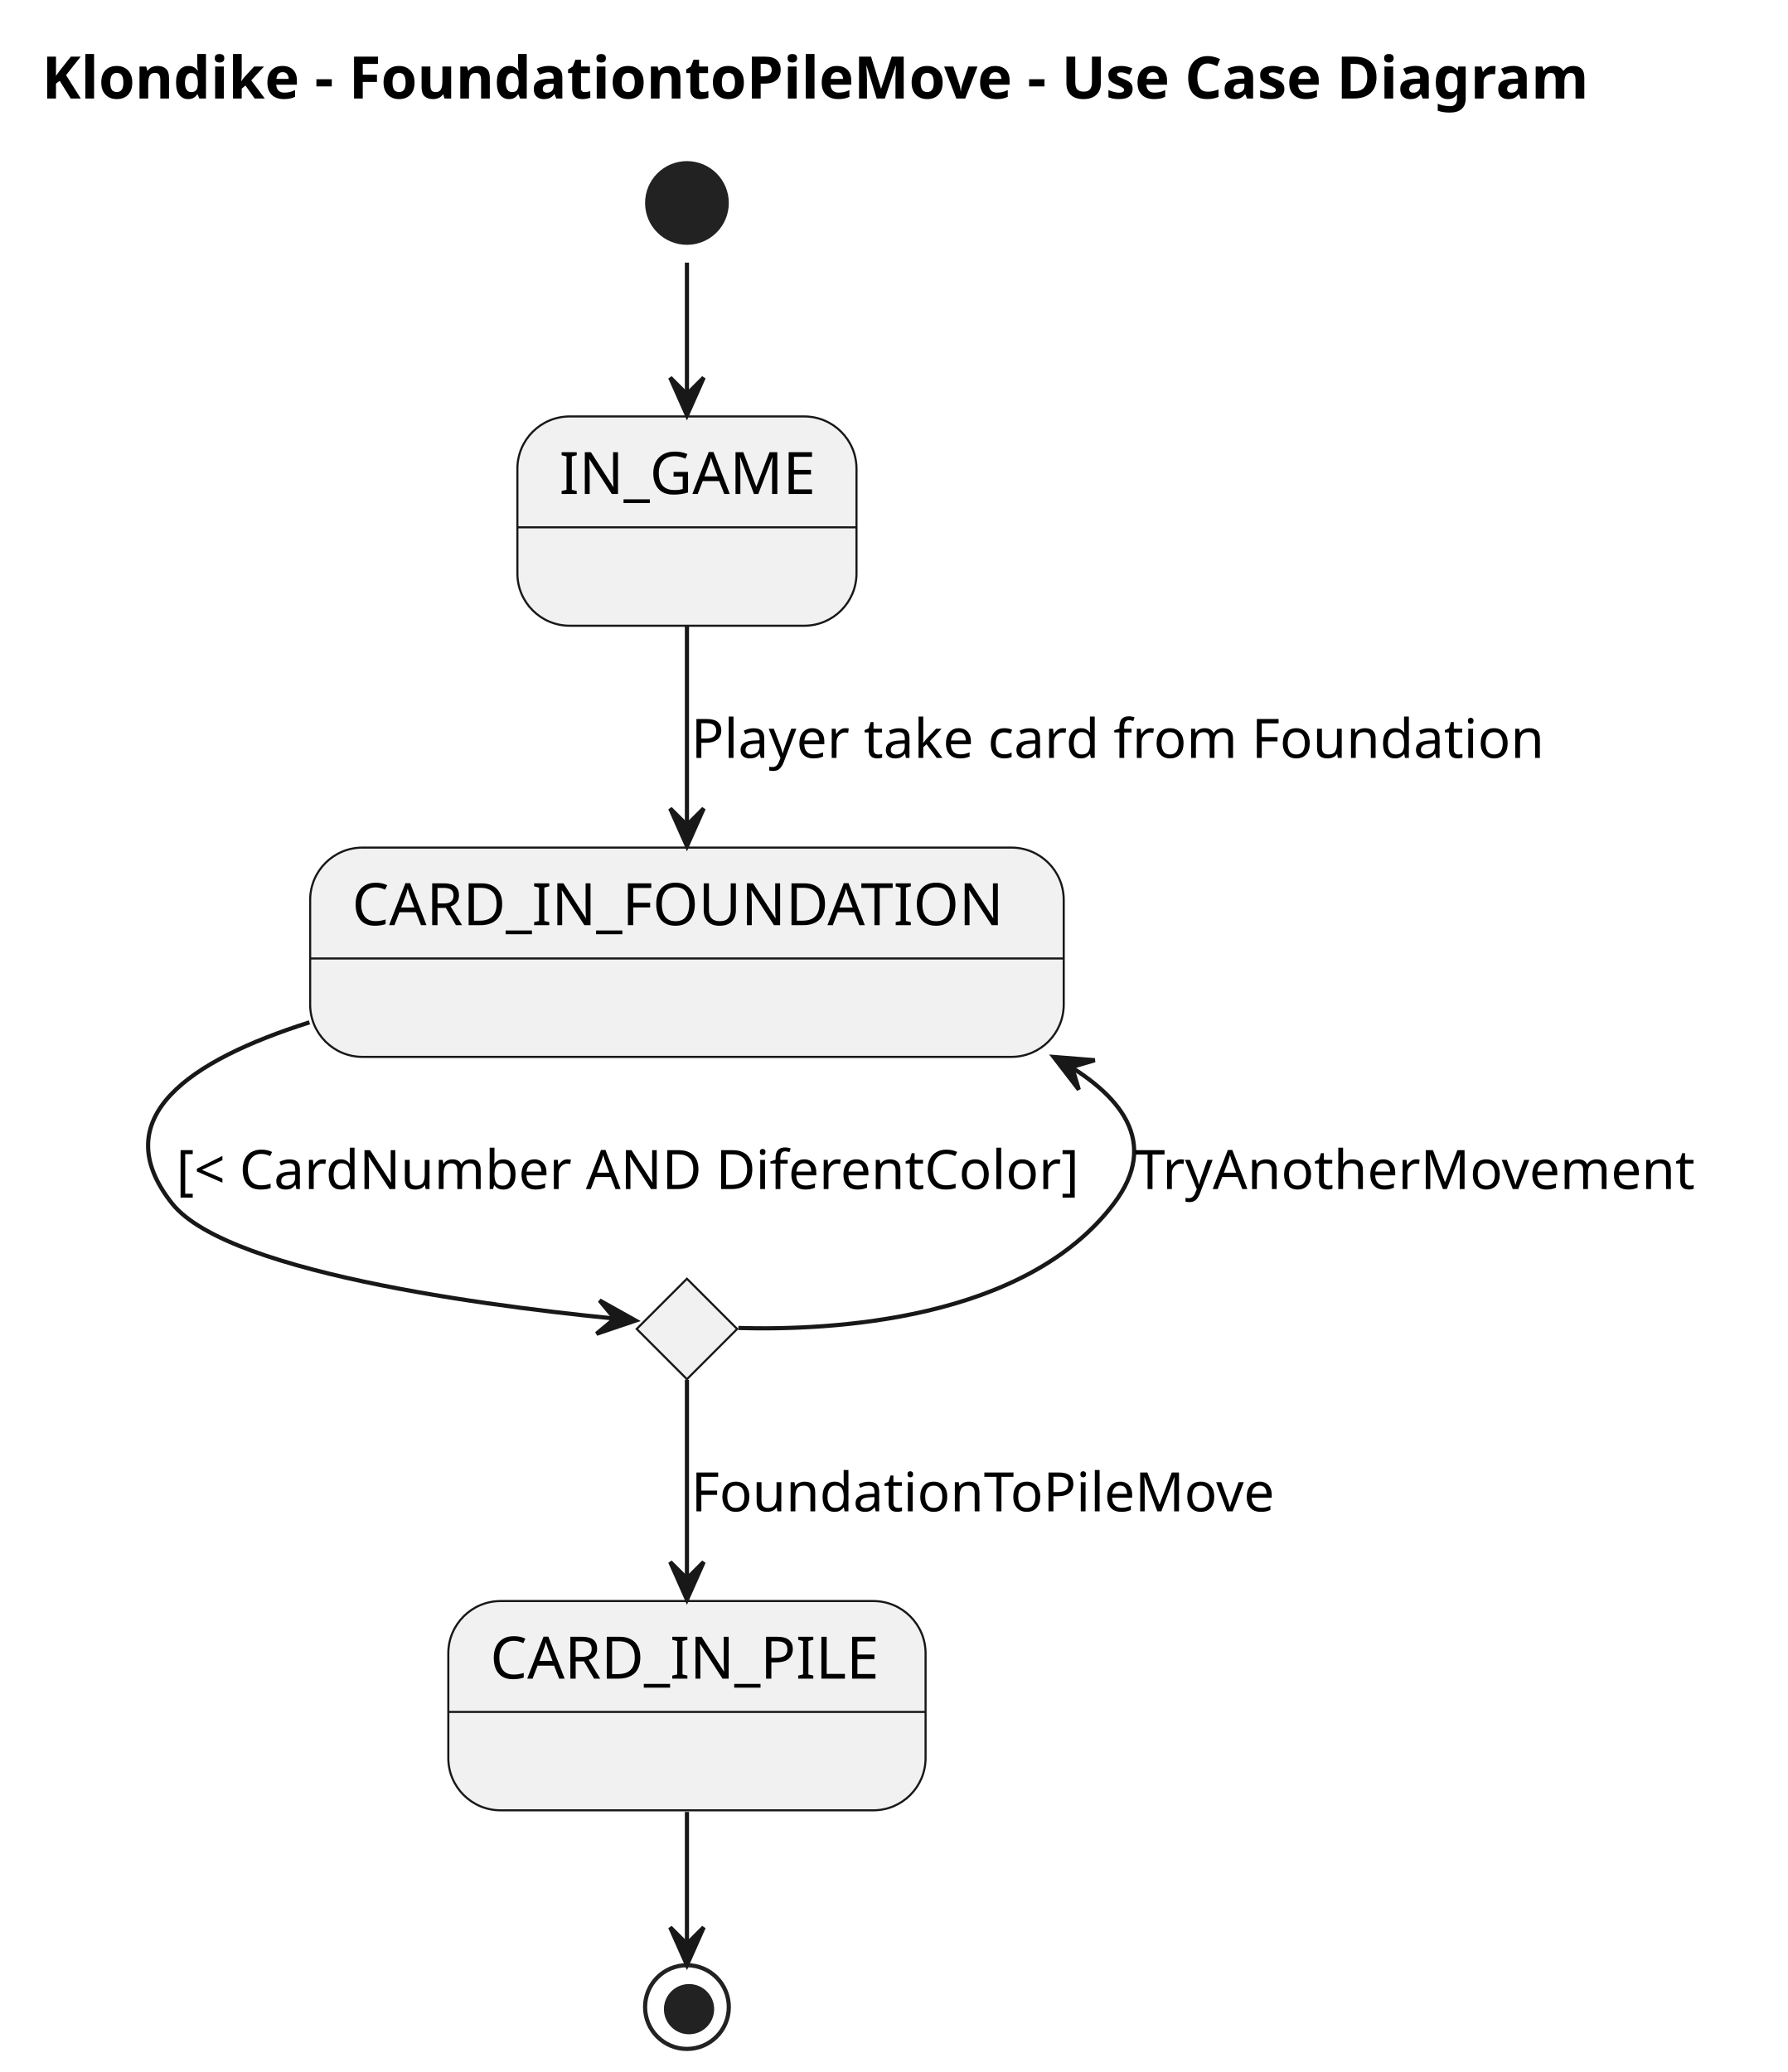
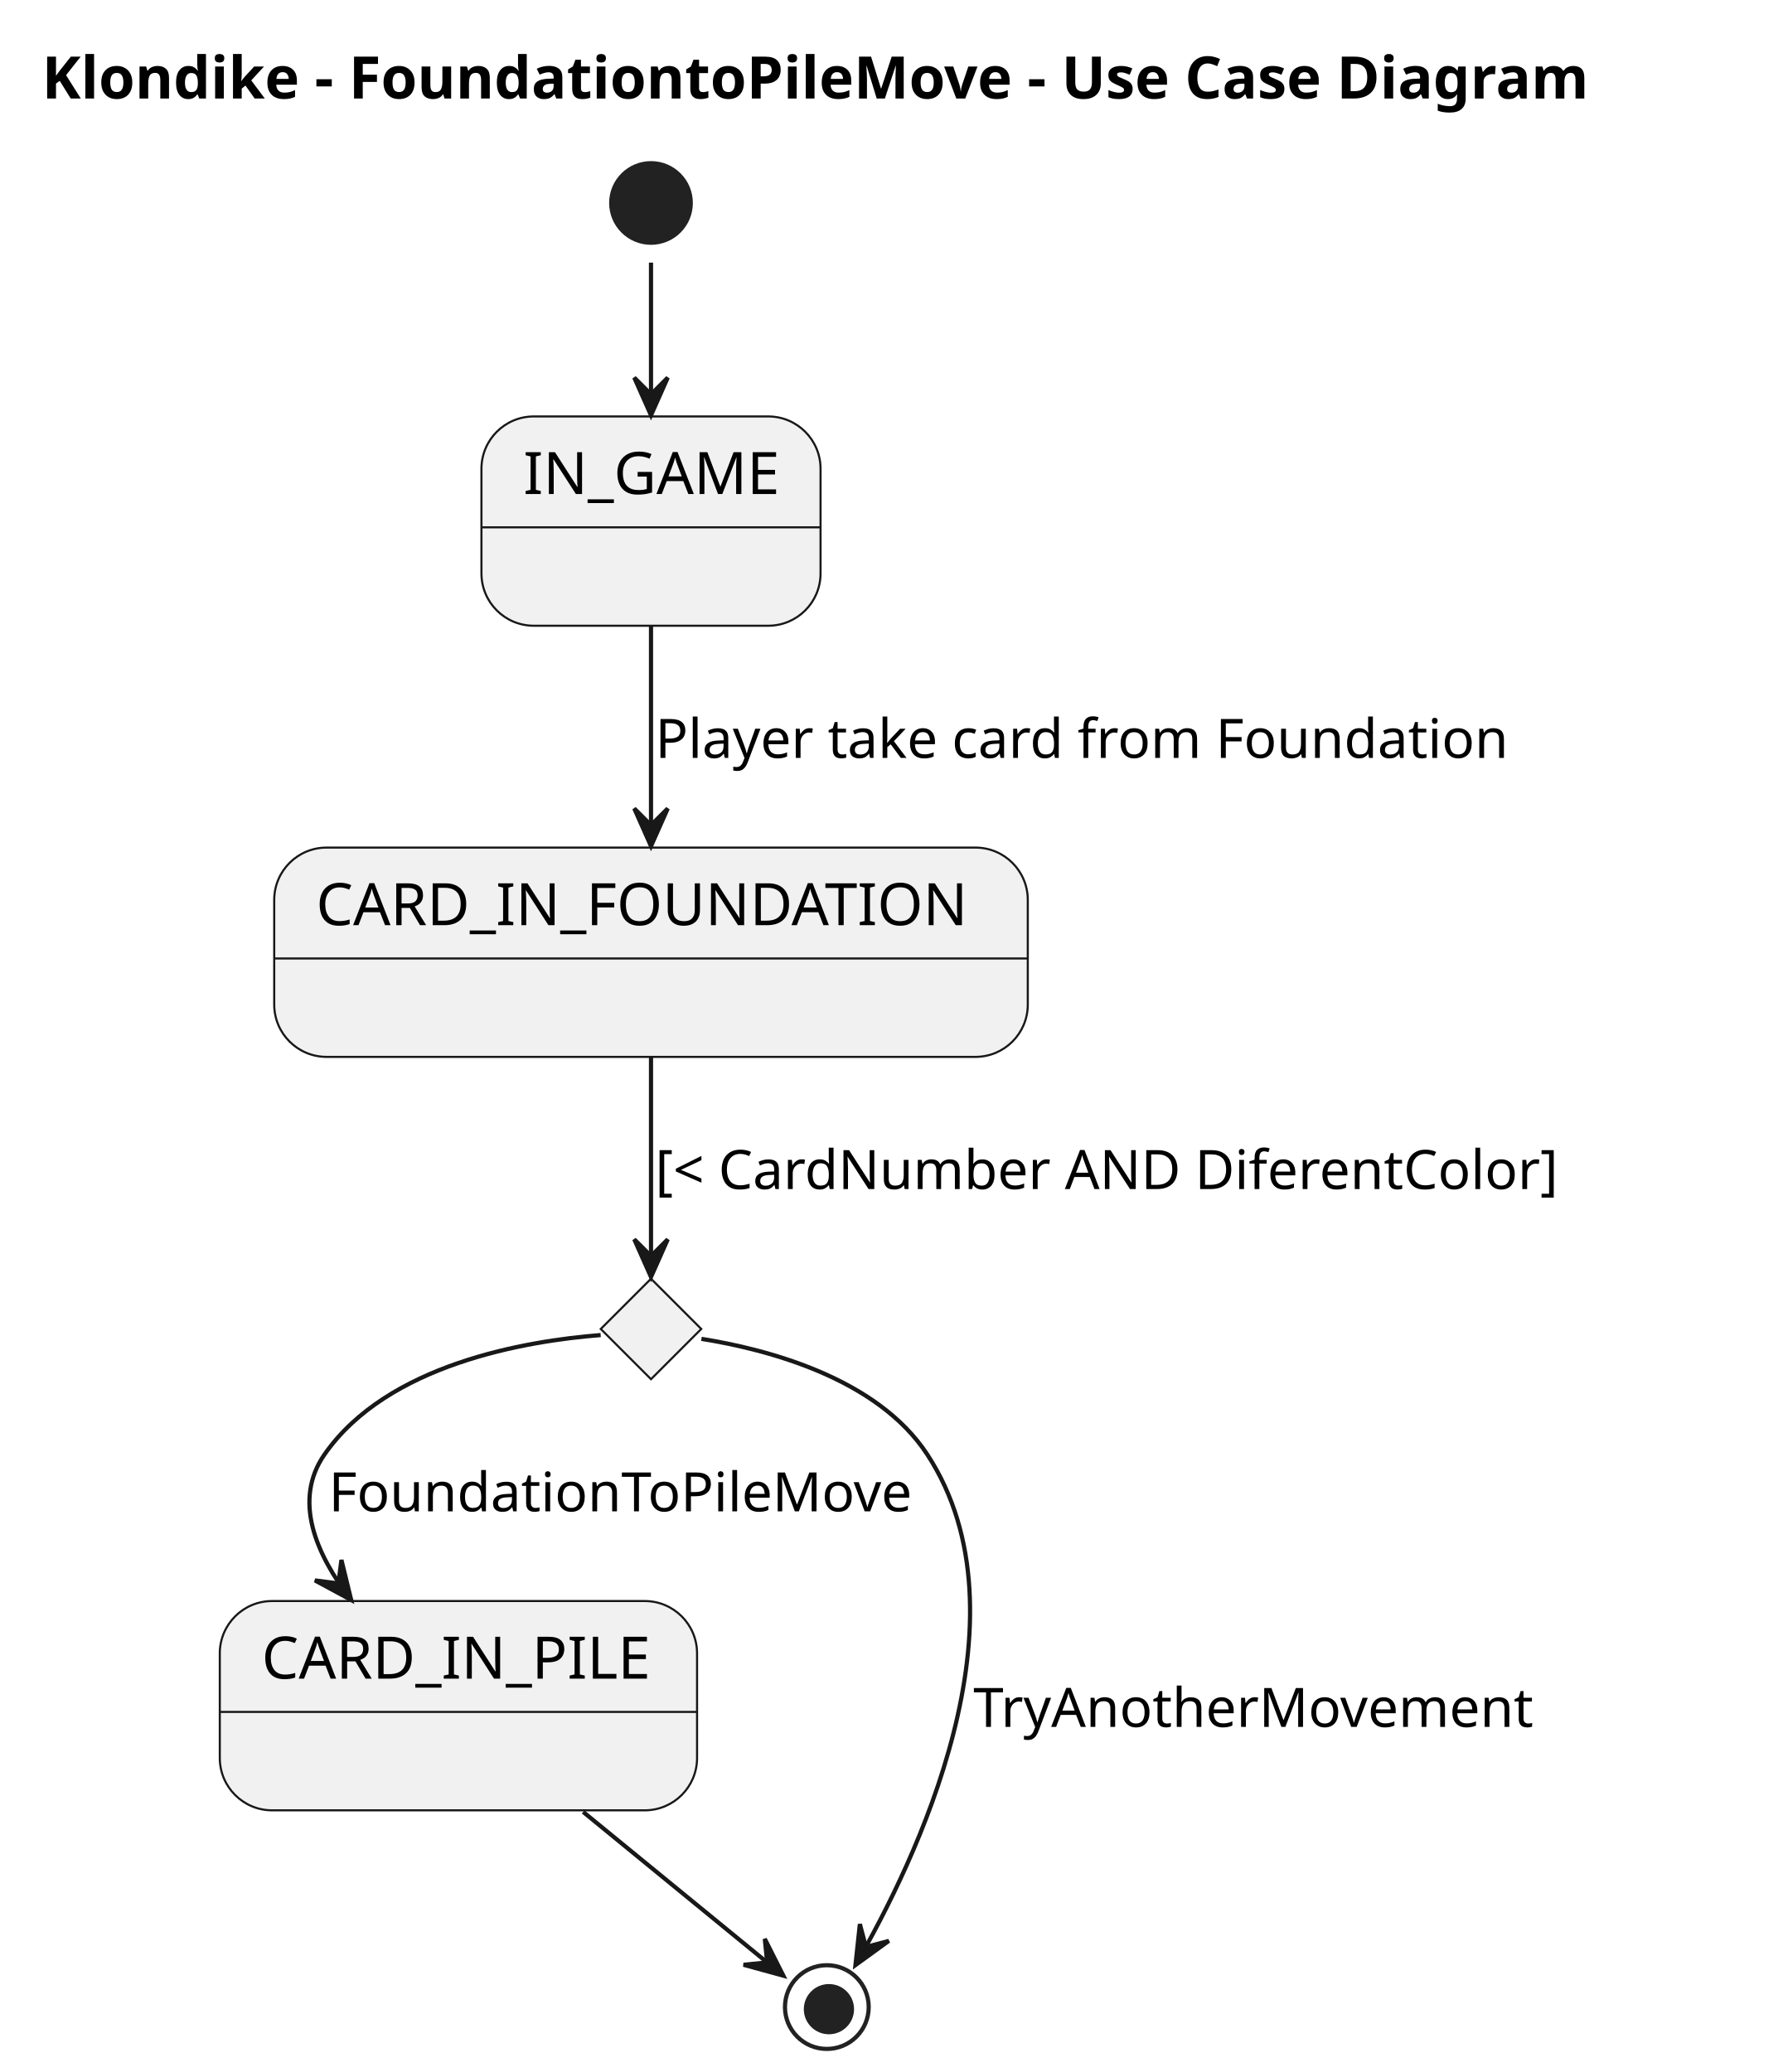
<svg xmlns="http://www.w3.org/2000/svg" contentStyleType="text/css" height="495px" preserveAspectRatio="none" style="width:427px;height:495px;background:#FFFFFF;" version="1.1" viewBox="0 0 427 495" width="427px" zoomAndPan="magnify">
  <defs />
  <g>
    <rect height="26.488" style="stroke:#00000000;stroke-width:1.0;fill:none;" width="409" x="5" y="5" />
    <text fill="#000000" font-family="sans-serif" font-size="14" font-weight="bold" lengthAdjust="spacing" textLength="399" x="10" y="23.535">Klondike - FoundationtoPileMove  - Use Case Diagram</text>
    <g id="IN_GAME">
-       <rect fill="#F1F1F1" height="50" rx="12.5" ry="12.5" style="stroke:#181818;stroke-width:0.5;" width="81" x="123.585" y="99.488" />
-       <line style="stroke:#181818;stroke-width:0.5;" x1="123.585" x2="204.585" y1="125.977" y2="125.977" />
-       <text fill="#000000" font-family="sans-serif" font-size="14" lengthAdjust="spacing" textLength="61" x="133.585" y="118.023">IN_GAME</text>
+       <rect fill="#F1F1F1" height="50" rx="12.5" ry="12.5" style="stroke:#181818;stroke-width:0.5;" width="81" x="115" y="99.488" />
+       <line style="stroke:#181818;stroke-width:0.5;" x1="115" x2="196" y1="125.977" y2="125.977" />
+       <text fill="#000000" font-family="sans-serif" font-size="14" lengthAdjust="spacing" textLength="61" x="125" y="118.023">IN_GAME</text>
    </g>
    <g id="CARD_IN_FOUNDATION">
-       <rect fill="#F1F1F1" height="50" rx="12.5" ry="12.5" style="stroke:#181818;stroke-width:0.5;" width="180" x="74.085" y="202.488" />
-       <line style="stroke:#181818;stroke-width:0.5;" x1="74.085" x2="254.085" y1="228.977" y2="228.977" />
-       <text fill="#000000" font-family="sans-serif" font-size="14" lengthAdjust="spacing" textLength="160" x="84.085" y="221.023">CARD_IN_FOUNDATION</text>
+       <rect fill="#F1F1F1" height="50" rx="12.5" ry="12.5" style="stroke:#181818;stroke-width:0.5;" width="180" x="65.5" y="202.488" />
+       <line style="stroke:#181818;stroke-width:0.5;" x1="65.5" x2="245.5" y1="228.977" y2="228.977" />
+       <text fill="#000000" font-family="sans-serif" font-size="14" lengthAdjust="spacing" textLength="160" x="75.5" y="221.023">CARD_IN_FOUNDATION</text>
    </g>
    <g id="elem_if">
-       <polygon fill="#F1F1F1" points="164.085,305.488,176.085,317.488,164.085,329.488,152.085,317.488,164.085,305.488" style="stroke:#181818;stroke-width:0.5;" />
+       <polygon fill="#F1F1F1" points="155.5,305.488,167.5,317.488,155.5,329.488,143.5,317.488,155.5,305.488" style="stroke:#181818;stroke-width:0.5;" />
    </g>
    <g id="CARD_IN_PILE">
-       <rect fill="#F1F1F1" height="50" rx="12.5" ry="12.5" style="stroke:#181818;stroke-width:0.5;" width="114" x="107.085" y="382.488" />
-       <line style="stroke:#181818;stroke-width:0.5;" x1="107.085" x2="221.085" y1="408.977" y2="408.977" />
-       <text fill="#000000" font-family="sans-serif" font-size="14" lengthAdjust="spacing" textLength="94" x="117.085" y="401.023">CARD_IN_PILE</text>
+       <rect fill="#F1F1F1" height="50" rx="12.5" ry="12.5" style="stroke:#181818;stroke-width:0.5;" width="114" x="52.5" y="382.488" />
+       <line style="stroke:#181818;stroke-width:0.5;" x1="52.5" x2="166.5" y1="408.977" y2="408.977" />
+       <text fill="#000000" font-family="sans-serif" font-size="14" lengthAdjust="spacing" textLength="94" x="62.5" y="401.023">CARD_IN_PILE</text>
    </g>
-     <ellipse cx="164.085" cy="48.488" fill="#222222" rx="10" ry="10" style="stroke:none;stroke-width:1.0;" />
-     <ellipse cx="164.085" cy="479.488" fill="none" rx="10" ry="10" style="stroke:#222222;stroke-width:1.0;" />
-     <ellipse cx="164.585" cy="479.988" fill="#222222" rx="6" ry="6" style="stroke:none;stroke-width:1.0;" />
-     <path d="M164.085,62.738 C164.085,72.468 164.085,86.872 164.085,99.213 " fill="none" style="stroke:#181818;stroke-width:1.0;" />
-     <polygon fill="#181818" points="164.085,99.213,168.085,90.213,164.085,94.213,160.085,90.213,164.085,99.213" style="stroke:#181818;stroke-width:1.0;" />
-     <path d="M164.085,149.68 C164.085,165.554 164.085,186.239 164.085,202.144 " fill="none" style="stroke:#181818;stroke-width:1.0;" />
-     <polygon fill="#181818" points="164.085,202.144,168.085,193.144,164.085,197.144,160.085,193.144,164.085,202.144" style="stroke:#181818;stroke-width:1.0;" />
-     <text fill="#000000" font-family="sans-serif" font-size="13" lengthAdjust="spacing" textLength="208" x="165.085" y="181.057">Player take card from Foundation</text>
-     <path d="M73.919,244.239 C45.35,253.296 24.915,267.062 41.085,287.488 C54.839,304.862 123.47,312.874 151.811,315.481 " fill="none" style="stroke:#181818;stroke-width:1.0;" />
-     <polygon fill="#181818" points="151.811,315.481,143.216,310.673,146.833,315.023,142.483,318.64,151.811,315.481" style="stroke:#181818;stroke-width:1.0;" />
-     <text fill="#000000" font-family="sans-serif" font-size="13" lengthAdjust="spacing" textLength="223" x="42.085" y="284.057">[&lt; CardNumber AND DiferentColor]</text>
-     <path d="M164.085,329.634 C164.085,342.768 164.085,364.978 164.085,382.154 " fill="none" style="stroke:#181818;stroke-width:1.0;" />
-     <polygon fill="#181818" points="164.085,382.154,168.085,373.154,164.085,377.154,160.085,373.154,164.085,382.154" style="stroke:#181818;stroke-width:1.0;" />
-     <text fill="#000000" font-family="sans-serif" font-size="13" lengthAdjust="spacing" textLength="142" x="165.085" y="361.057">FoundationToPileMove</text>
-     <path d="M176.374,317.256 C198.544,317.88 244.892,315.547 266.085,287.488 C277.059,272.96 268.074,261.402 251.682,252.506 " fill="none" style="stroke:#181818;stroke-width:1.0;" />
-     <polygon fill="#181818" points="251.682,252.506,257.684,260.314,256.077,254.891,261.5,253.283,251.682,252.506" style="stroke:#181818;stroke-width:1.0;" />
-     <text fill="#000000" font-family="sans-serif" font-size="13" lengthAdjust="spacing" textLength="135" x="271.085" y="284.057">TryAnotherMovement</text>
-     <path d="M164.085,432.864 C164.085,445.266 164.085,459.73 164.085,469.435 " fill="none" style="stroke:#181818;stroke-width:1.0;" />
-     <polygon fill="#181818" points="164.085,469.435,168.085,460.435,164.085,464.435,160.085,460.435,164.085,469.435" style="stroke:#181818;stroke-width:1.0;" />
+     <ellipse cx="155.5" cy="48.488" fill="#222222" rx="10" ry="10" style="stroke:none;stroke-width:1.0;" />
+     <ellipse cx="197.5" cy="479.488" fill="none" rx="10" ry="10" style="stroke:#222222;stroke-width:1.0;" />
+     <ellipse cx="198" cy="479.988" fill="#222222" rx="6" ry="6" style="stroke:none;stroke-width:1.0;" />
+     <path d="M155.5,62.738 C155.5,72.468 155.5,86.872 155.5,99.213 " fill="none" style="stroke:#181818;stroke-width:1.0;" />
+     <polygon fill="#181818" points="155.5,99.213,159.5,90.213,155.5,94.213,151.5,90.213,155.5,99.213" style="stroke:#181818;stroke-width:1.0;" />
+     <path d="M155.5,149.68 C155.5,165.554 155.5,186.239 155.5,202.144 " fill="none" style="stroke:#181818;stroke-width:1.0;" />
+     <polygon fill="#181818" points="155.5,202.144,159.5,193.144,155.5,197.144,151.5,193.144,155.5,202.144" style="stroke:#181818;stroke-width:1.0;" />
+     <text fill="#000000" font-family="sans-serif" font-size="13" lengthAdjust="spacing" textLength="208" x="156.5" y="181.057">Player take card from Foundation</text>
+     <path d="M155.5,252.535 C155.5,269.633 155.5,291.833 155.5,305.074 " fill="none" style="stroke:#181818;stroke-width:1.0;" />
+     <polygon fill="#181818" points="155.5,305.074,159.5,296.074,155.5,300.074,151.5,296.074,155.5,305.074" style="stroke:#181818;stroke-width:1.0;" />
+     <text fill="#000000" font-family="sans-serif" font-size="13" lengthAdjust="spacing" textLength="223" x="156.5" y="284.057">[&lt; CardNumber AND DiferentColor]</text>
+     <path d="M143.477,318.945 C125.6,320.349 92.507,325.897 77.5,347.488 C69.918,358.396 75.435,371.289 83.887,382.236 " fill="none" style="stroke:#181818;stroke-width:1.0;" />
+     <polygon fill="#181818" points="83.887,382.236,81.553,372.668,80.831,378.279,75.221,377.557,83.887,382.236" style="stroke:#181818;stroke-width:1.0;" />
+     <text fill="#000000" font-family="sans-serif" font-size="13" lengthAdjust="spacing" textLength="142" x="78.5" y="361.057">FoundationToPileMove</text>
+     <path d="M167.545,319.853 C183.081,322.331 209.526,329.149 221.5,347.488 C247.026,386.585 218.365,445.266 204.336,469.459 " fill="none" style="stroke:#181818;stroke-width:1.0;" />
+     <polygon fill="#181818" points="204.336,469.459,212.311,463.679,206.844,465.133,205.39,459.666,204.336,469.459" style="stroke:#181818;stroke-width:1.0;" />
+     <text fill="#000000" font-family="sans-serif" font-size="13" lengthAdjust="spacing" textLength="135" x="232.5" y="412.557">TryAnotherMovement</text>
+     <path d="M139.293,432.864 C155.847,446.409 175.407,462.412 187.114,471.991 " fill="none" style="stroke:#181818;stroke-width:1.0;" />
+     <polygon fill="#181818" points="187.114,471.991,182.681,463.196,183.244,468.824,177.615,469.387,187.114,471.991" style="stroke:#181818;stroke-width:1.0;" />
  </g>
</svg>
